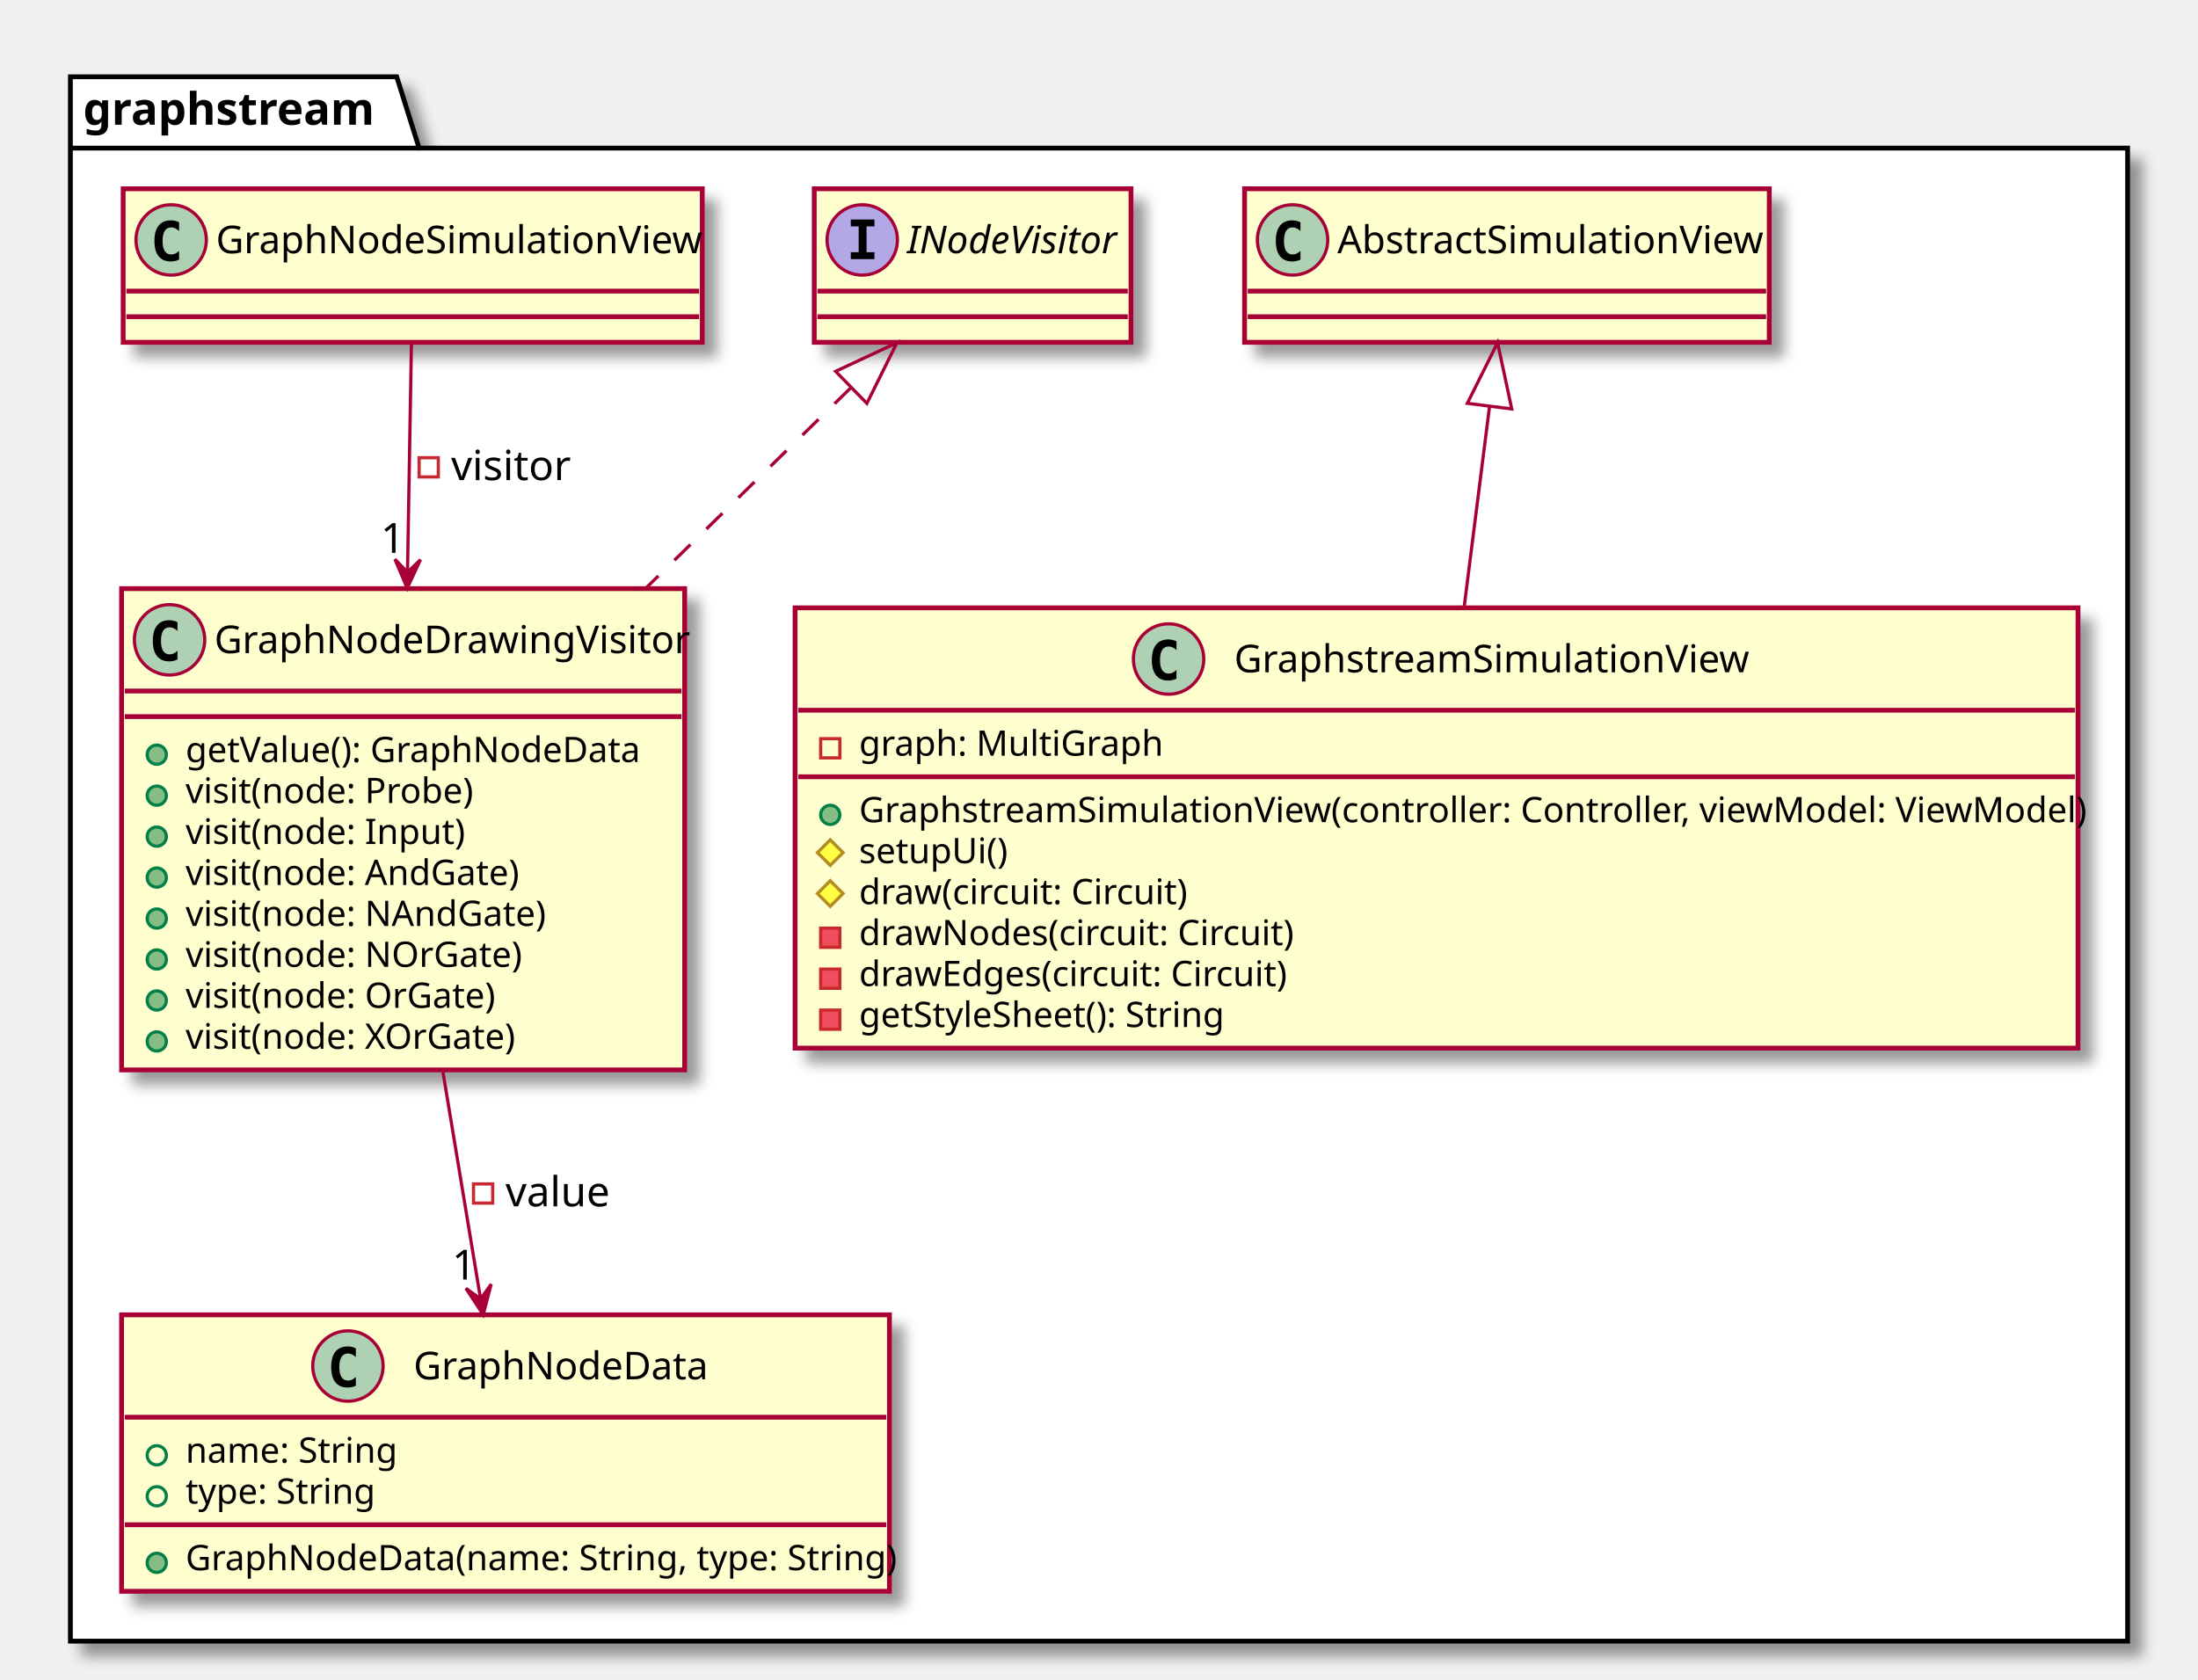
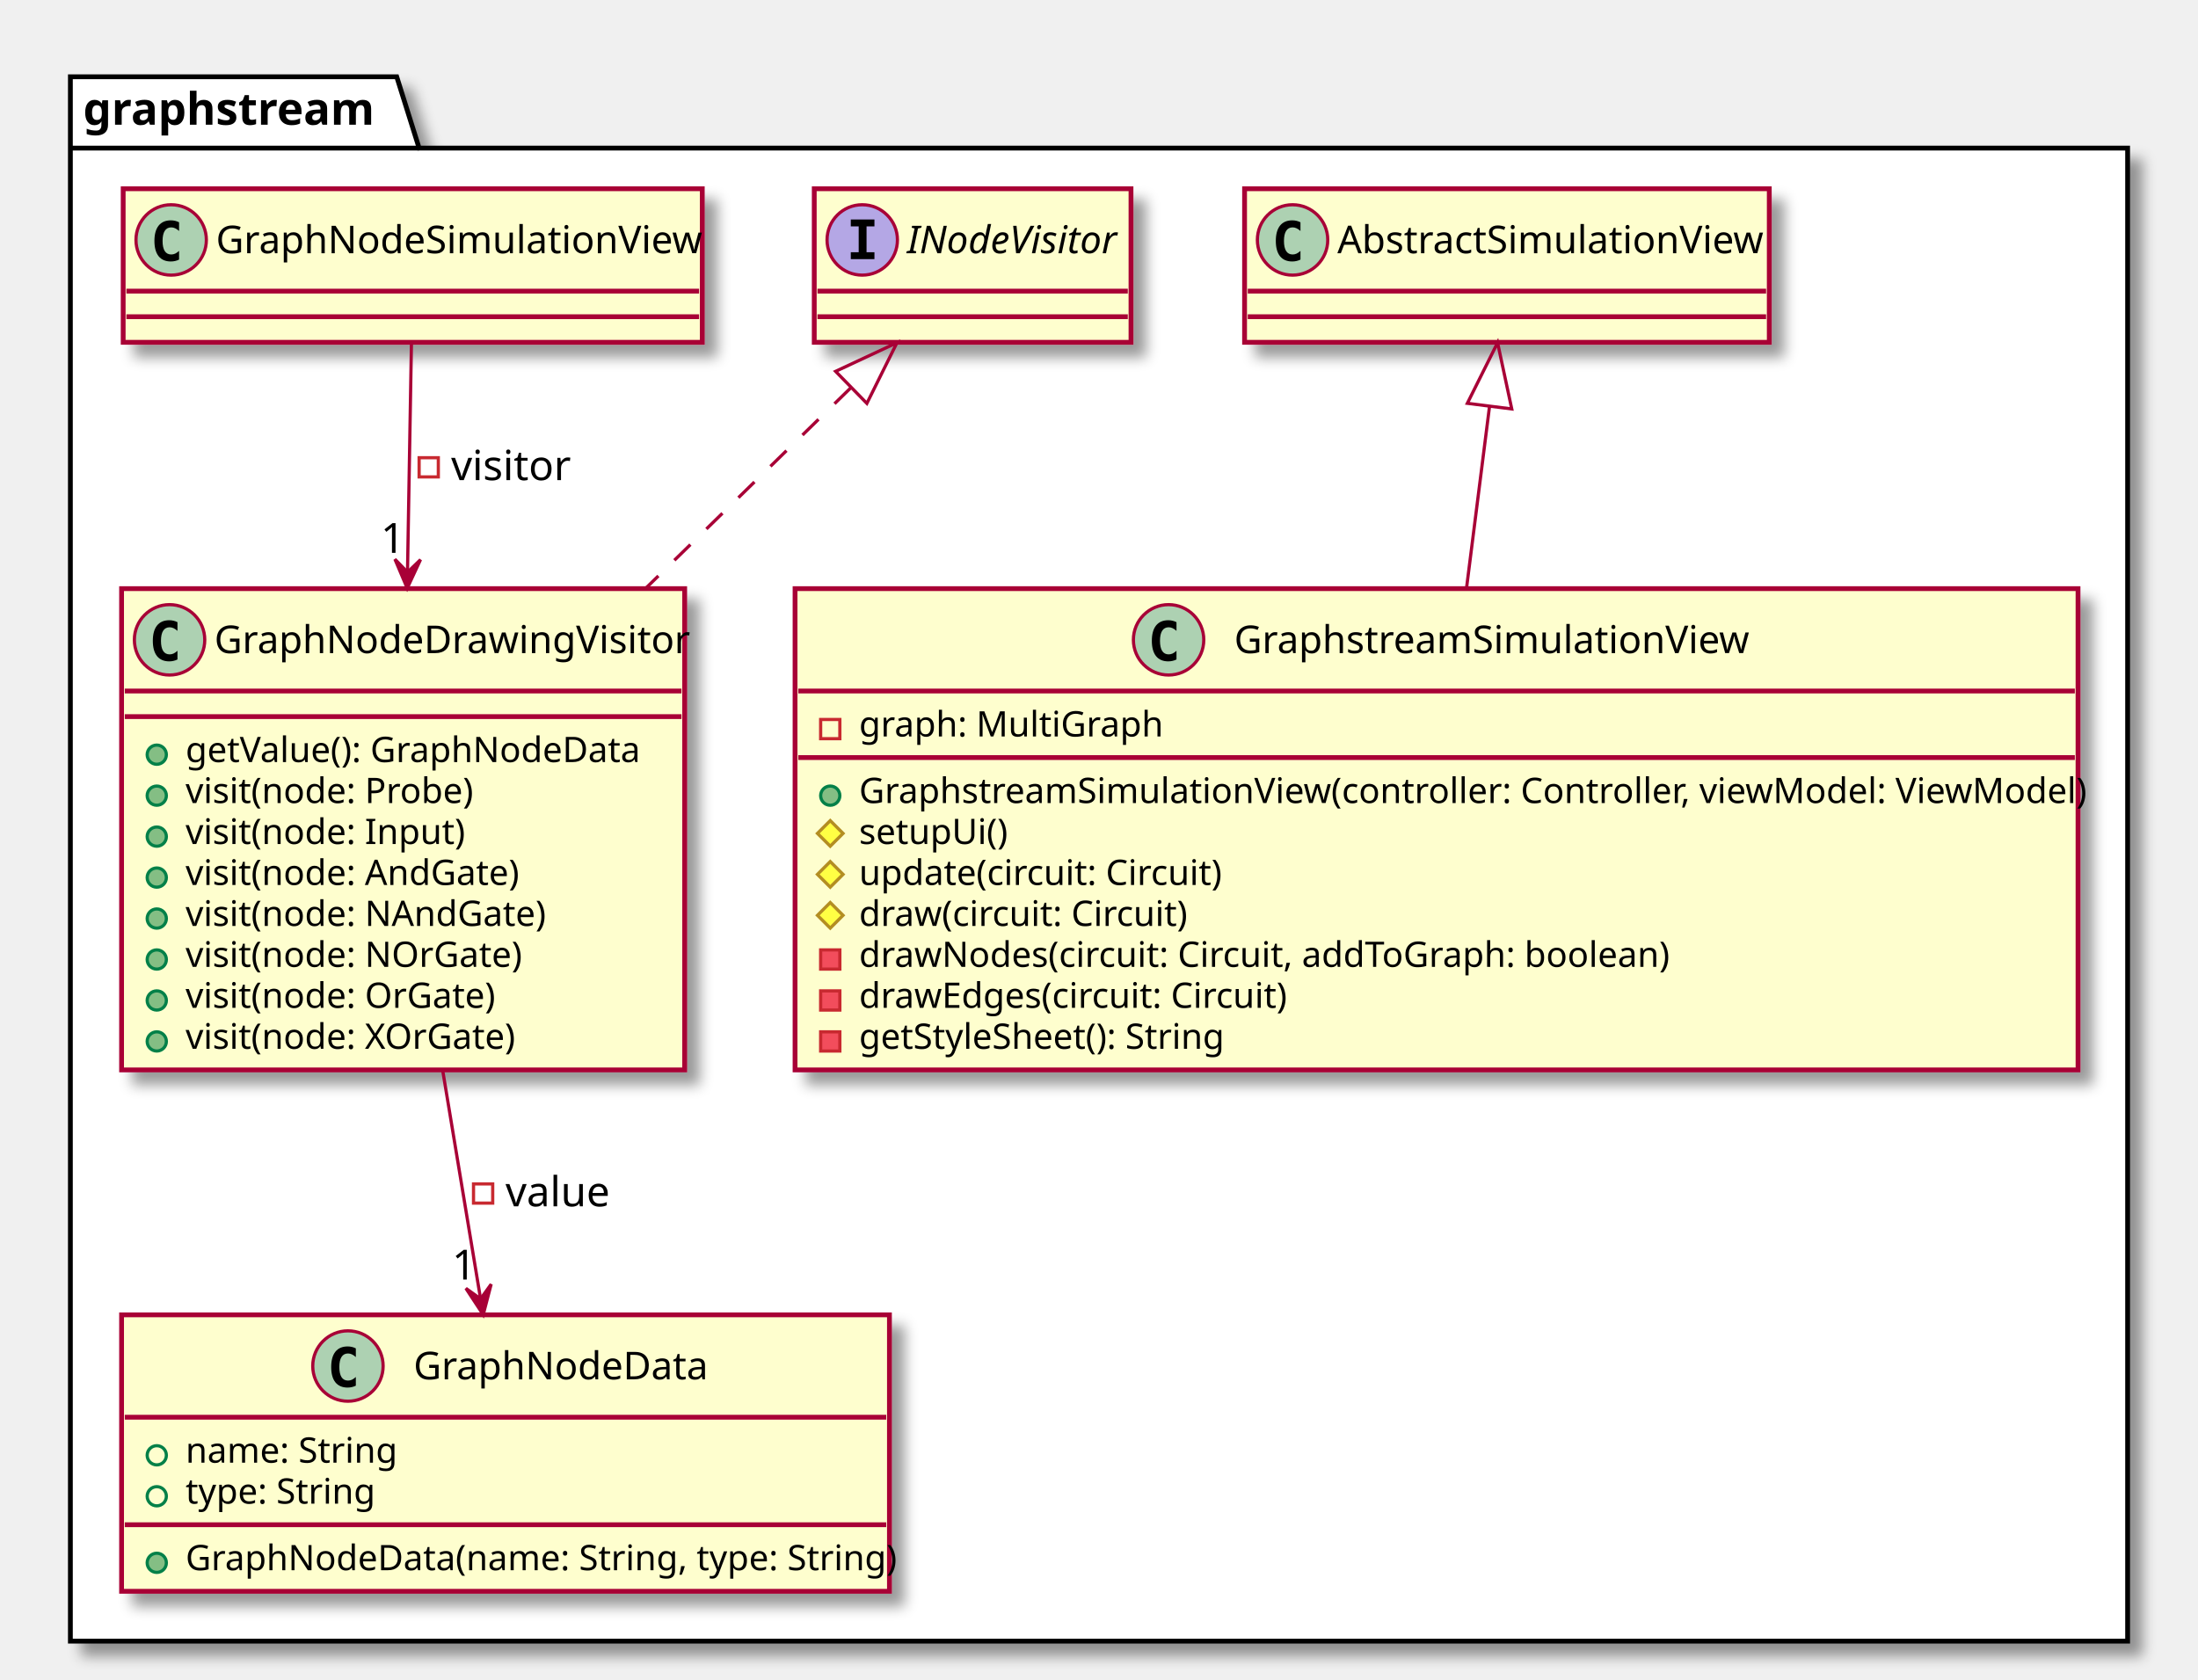
<svg xmlns="http://www.w3.org/2000/svg" contentScriptType="application/ecmascript" contentStyleType="text/css" height="525px" preserveAspectRatio="none" style="width:687px;height:525px;" version="1.1" viewBox="0 0 687 525" width="687px" zoomAndPan="magnify">
  <defs>
-     <filter height="300%" id="f1h1v8w6ewp89g" width="300%" x="-1" y="-1">
+     <filter height="300%" id="f16w699bqhr65y" width="300%" x="-1" y="-1">
      <feGaussianBlur result="blurOut" stdDeviation="2.0" />
      <feColorMatrix in="blurOut" result="blurOut2" type="matrix" values="0 0 0 0 0 0 0 0 0 0 0 0 0 0 0 0 0 0 .4 0" />
      <feOffset dx="4.0" dy="4.0" in="blurOut2" result="blurOut3" />
      <feBlend in="SourceGraphic" in2="blurOut3" mode="normal" />
    </filter>
  </defs>
  <g>
-     <polygon fill="#FFFFFF" filter="url(#f1h1v8w6ewp89g)" points="22,24,124,24,131,46.297,665,46.297,665,513,22,513,22,24" style="stroke: #000000; stroke-width: 1.5;" />
+     <polygon fill="#FFFFFF" filter="url(#f16w699bqhr65y)" points="22,24,124,24,131,46.297,665,46.297,665,513,22,513,22,24" style="stroke: #000000; stroke-width: 1.5;" />
    <line style="stroke: #000000; stroke-width: 1.5;" x1="22" x2="131" y1="46.297" y2="46.297" />
-     <text fill="#000000" font-family="sans-serif" font-size="14" font-weight="bold" lengthAdjust="spacingAndGlyphs" textLength="96" x="26" y="38.995">graphstream
-         </text>
-     <rect fill="#FEFECE" filter="url(#f1h1v8w6ewp89g)" height="86.414" id="GraphNodeData" style="stroke: #A80036; stroke-width: 1.5;" width="240" x="38" y="411" />
+     <text fill="#000000" font-family="sans-serif" font-size="14" font-weight="bold" lengthAdjust="spacingAndGlyphs" textLength="96" x="26" y="38.995">graphstream</text>
+     <rect fill="#FEFECE" filter="url(#f16w699bqhr65y)" height="86.414" id="GraphNodeData" style="stroke: #A80036; stroke-width: 1.5;" width="240" x="38" y="411" />
    <ellipse cx="108.75" cy="427" fill="#ADD1B2" rx="11" ry="11" style="stroke: #A80036; stroke-width: 1.0;" />
    <path d="M111.219,433.141 Q110.641,433.438 110,433.578 Q109.359,433.734 108.656,433.734 Q106.156,433.734 104.828,432.094 Q103.516,430.438 103.516,427.312 Q103.516,424.188 104.828,422.531 Q106.156,420.875 108.656,420.875 Q109.359,420.875 110,421.031 Q110.656,421.188 111.219,421.484 L111.219,424.203 Q110.594,423.625 110,423.359 Q109.406,423.078 108.781,423.078 Q107.438,423.078 106.75,424.156 Q106.062,425.219 106.062,427.312 Q106.062,429.406 106.75,430.484 Q107.438,431.547 108.781,431.547 Q109.406,431.547 110,431.281 Q110.594,431 111.219,430.422 L111.219,433.141 Z " />
-     <text fill="#000000" font-family="sans-serif" font-size="12" lengthAdjust="spacingAndGlyphs" textLength="90" x="129.25" y="431.154">GraphNodeData
-         </text>
+     <text fill="#000000" font-family="sans-serif" font-size="12" lengthAdjust="spacingAndGlyphs" textLength="90" x="129.25" y="431.154">GraphNodeData</text>
    <line style="stroke: #A80036; stroke-width: 1.5;" x1="39" x2="277" y1="443" y2="443" />
    <ellipse cx="49" cy="454.902" fill="none" rx="3" ry="3" style="stroke: #038048; stroke-width: 1.0;" />
-     <text fill="#000000" font-family="sans-serif" font-size="11" lengthAdjust="spacingAndGlyphs" textLength="63" x="58" y="457.21">name: String
-         </text>
+     <text fill="#000000" font-family="sans-serif" font-size="11" lengthAdjust="spacingAndGlyphs" textLength="63" x="58" y="457.21">name: String</text>
    <ellipse cx="49" cy="467.707" fill="none" rx="3" ry="3" style="stroke: #038048; stroke-width: 1.0;" />
-     <text fill="#000000" font-family="sans-serif" font-size="11" lengthAdjust="spacingAndGlyphs" textLength="57" x="58" y="470.015">type: String
-         </text>
+     <text fill="#000000" font-family="sans-serif" font-size="11" lengthAdjust="spacingAndGlyphs" textLength="57" x="58" y="470.015">type: String</text>
    <line style="stroke: #A80036; stroke-width: 1.5;" x1="39" x2="277" y1="476.609" y2="476.609" />
    <ellipse cx="49" cy="488.512" fill="#84BE84" rx="3" ry="3" style="stroke: #038048; stroke-width: 1.0;" />
-     <text fill="#000000" font-family="sans-serif" font-size="11" lengthAdjust="spacingAndGlyphs" textLength="214" x="58" y="490.82">GraphNodeData(name: String, type: String)
-         </text>
-     <rect fill="#FEFECE" filter="url(#f1h1v8w6ewp89g)" height="150.438" id="GraphNodeDrawingVisitor" style="stroke: #A80036; stroke-width: 1.5;" width="176" x="38" y="184" />
+     <text fill="#000000" font-family="sans-serif" font-size="11" lengthAdjust="spacingAndGlyphs" textLength="214" x="58" y="490.82">GraphNodeData(name: String, type: String)</text>
+     <rect fill="#FEFECE" filter="url(#f16w699bqhr65y)" height="150.438" id="GraphNodeDrawingVisitor" style="stroke: #A80036; stroke-width: 1.5;" width="176" x="38" y="184" />
    <ellipse cx="53" cy="200" fill="#ADD1B2" rx="11" ry="11" style="stroke: #A80036; stroke-width: 1.0;" />
    <path d="M55.469,206.141 Q54.891,206.438 54.25,206.578 Q53.609,206.734 52.906,206.734 Q50.406,206.734 49.078,205.094 Q47.766,203.438 47.766,200.312 Q47.766,197.188 49.078,195.531 Q50.406,193.875 52.906,193.875 Q53.609,193.875 54.25,194.031 Q54.906,194.188 55.469,194.484 L55.469,197.203 Q54.844,196.625 54.25,196.359 Q53.656,196.078 53.031,196.078 Q51.688,196.078 51,197.156 Q50.312,198.219 50.312,200.312 Q50.312,202.406 51,203.484 Q51.688,204.547 53.031,204.547 Q53.656,204.547 54.25,204.281 Q54.844,204 55.469,203.422 L55.469,206.141 Z " />
-     <text fill="#000000" font-family="sans-serif" font-size="12" lengthAdjust="spacingAndGlyphs" textLength="144" x="67" y="204.154">GraphNodeDrawingVisitor
-         </text>
+     <text fill="#000000" font-family="sans-serif" font-size="12" lengthAdjust="spacingAndGlyphs" textLength="144" x="67" y="204.154">GraphNodeDrawingVisitor</text>
    <line style="stroke: #A80036; stroke-width: 1.5;" x1="39" x2="213" y1="216" y2="216" />
    <line style="stroke: #A80036; stroke-width: 1.5;" x1="39" x2="213" y1="224" y2="224" />
    <ellipse cx="49" cy="235.902" fill="#84BE84" rx="3" ry="3" style="stroke: #038048; stroke-width: 1.0;" />
-     <text fill="#000000" font-family="sans-serif" font-size="11" lengthAdjust="spacingAndGlyphs" textLength="138" x="58" y="238.21">getValue(): GraphNodeData
-         </text>
+     <text fill="#000000" font-family="sans-serif" font-size="11" lengthAdjust="spacingAndGlyphs" textLength="138" x="58" y="238.21">getValue(): GraphNodeData</text>
    <ellipse cx="49" cy="248.707" fill="#84BE84" rx="3" ry="3" style="stroke: #038048; stroke-width: 1.0;" />
-     <text fill="#000000" font-family="sans-serif" font-size="11" lengthAdjust="spacingAndGlyphs" textLength="87" x="58" y="251.015">visit(node: Probe)
-         </text>
+     <text fill="#000000" font-family="sans-serif" font-size="11" lengthAdjust="spacingAndGlyphs" textLength="87" x="58" y="251.015">visit(node: Probe)</text>
    <ellipse cx="49" cy="261.512" fill="#84BE84" rx="3" ry="3" style="stroke: #038048; stroke-width: 1.0;" />
-     <text fill="#000000" font-family="sans-serif" font-size="11" lengthAdjust="spacingAndGlyphs" textLength="84" x="58" y="263.82">visit(node: Input)
-         </text>
+     <text fill="#000000" font-family="sans-serif" font-size="11" lengthAdjust="spacingAndGlyphs" textLength="84" x="58" y="263.82">visit(node: Input)</text>
    <ellipse cx="49" cy="274.316" fill="#84BE84" rx="3" ry="3" style="stroke: #038048; stroke-width: 1.0;" />
-     <text fill="#000000" font-family="sans-serif" font-size="11" lengthAdjust="spacingAndGlyphs" textLength="102" x="58" y="276.625">visit(node: AndGate)
-         </text>
+     <text fill="#000000" font-family="sans-serif" font-size="11" lengthAdjust="spacingAndGlyphs" textLength="102" x="58" y="276.625">visit(node: AndGate)</text>
    <ellipse cx="49" cy="287.121" fill="#84BE84" rx="3" ry="3" style="stroke: #038048; stroke-width: 1.0;" />
-     <text fill="#000000" font-family="sans-serif" font-size="11" lengthAdjust="spacingAndGlyphs" textLength="110" x="58" y="289.429">visit(node: NAndGate)
-         </text>
+     <text fill="#000000" font-family="sans-serif" font-size="11" lengthAdjust="spacingAndGlyphs" textLength="110" x="58" y="289.429">visit(node: NAndGate)</text>
    <ellipse cx="49" cy="299.926" fill="#84BE84" rx="3" ry="3" style="stroke: #038048; stroke-width: 1.0;" />
-     <text fill="#000000" font-family="sans-serif" font-size="11" lengthAdjust="spacingAndGlyphs" textLength="103" x="58" y="302.234">visit(node: NOrGate)
-         </text>
+     <text fill="#000000" font-family="sans-serif" font-size="11" lengthAdjust="spacingAndGlyphs" textLength="103" x="58" y="302.234">visit(node: NOrGate)</text>
    <ellipse cx="49" cy="312.731" fill="#84BE84" rx="3" ry="3" style="stroke: #038048; stroke-width: 1.0;" />
-     <text fill="#000000" font-family="sans-serif" font-size="11" lengthAdjust="spacingAndGlyphs" textLength="95" x="58" y="315.039">visit(node: OrGate)
-         </text>
+     <text fill="#000000" font-family="sans-serif" font-size="11" lengthAdjust="spacingAndGlyphs" textLength="95" x="58" y="315.039">visit(node: OrGate)</text>
    <ellipse cx="49" cy="325.535" fill="#84BE84" rx="3" ry="3" style="stroke: #038048; stroke-width: 1.0;" />
-     <text fill="#000000" font-family="sans-serif" font-size="11" lengthAdjust="spacingAndGlyphs" textLength="102" x="58" y="327.843">visit(node: XOrGate)
-         </text>
-     <rect fill="#FEFECE" filter="url(#f1h1v8w6ewp89g)" height="48" id="INodeVisitor" style="stroke: #A80036; stroke-width: 1.5;" width="99" x="254.5" y="59" />
+     <text fill="#000000" font-family="sans-serif" font-size="11" lengthAdjust="spacingAndGlyphs" textLength="102" x="58" y="327.843">visit(node: XOrGate)</text>
+     <rect fill="#FEFECE" filter="url(#f16w699bqhr65y)" height="48" id="INodeVisitor" style="stroke: #A80036; stroke-width: 1.5;" width="99" x="254.5" y="59" />
    <ellipse cx="269.5" cy="75" fill="#B4A7E5" rx="11" ry="11" style="stroke: #A80036; stroke-width: 1.0;" />
    <path d="M265.922,70.766 L265.922,68.609 L273.312,68.609 L273.312,70.766 L270.844,70.766 L270.844,78.844 L273.312,78.844 L273.312,81 L265.922,81 L265.922,78.844 L268.391,78.844 L268.391,70.766 L265.922,70.766 Z " />
-     <text fill="#000000" font-family="sans-serif" font-size="12" font-style="italic" lengthAdjust="spacingAndGlyphs" textLength="67" x="283.5" y="79.154">INodeVisitor
-         </text>
+     <text fill="#000000" font-family="sans-serif" font-size="12" font-style="italic" lengthAdjust="spacingAndGlyphs" textLength="67" x="283.5" y="79.154">INodeVisitor</text>
    <line style="stroke: #A80036; stroke-width: 1.5;" x1="255.5" x2="352.5" y1="91" y2="91" />
    <line style="stroke: #A80036; stroke-width: 1.5;" x1="255.5" x2="352.5" y1="99" y2="99" />
-     <rect fill="#FEFECE" filter="url(#f1h1v8w6ewp89g)" height="137.633" id="GraphstreamSimulationView" style="stroke: #A80036; stroke-width: 1.5;" width="401" x="248.5" y="190" />
-     <ellipse cx="365.25" cy="206" fill="#ADD1B2" rx="11" ry="11" style="stroke: #A80036; stroke-width: 1.0;" />
-     <path d="M367.719,212.141 Q367.141,212.438 366.5,212.578 Q365.859,212.734 365.156,212.734 Q362.656,212.734 361.328,211.094 Q360.016,209.438 360.016,206.312 Q360.016,203.188 361.328,201.531 Q362.656,199.875 365.156,199.875 Q365.859,199.875 366.5,200.031 Q367.156,200.188 367.719,200.484 L367.719,203.203 Q367.094,202.625 366.5,202.359 Q365.906,202.078 365.281,202.078 Q363.938,202.078 363.25,203.156 Q362.562,204.219 362.562,206.312 Q362.562,208.406 363.25,209.484 Q363.938,210.547 365.281,210.547 Q365.906,210.547 366.5,210.281 Q367.094,210 367.719,209.422 L367.719,212.141 Z " />
-     <text fill="#000000" font-family="sans-serif" font-size="12" lengthAdjust="spacingAndGlyphs" textLength="159" x="385.75" y="210.154">GraphstreamSimulationView
-         </text>
-     <line style="stroke: #A80036; stroke-width: 1.5;" x1="249.5" x2="648.5" y1="222" y2="222" />
-     <rect fill="none" height="6" style="stroke: #C82930; stroke-width: 1.0;" width="6" x="256.5" y="230.902" />
-     <text fill="#000000" font-family="sans-serif" font-size="11" lengthAdjust="spacingAndGlyphs" textLength="89" x="268.5" y="236.21">graph: MultiGraph
-         </text>
-     <line style="stroke: #A80036; stroke-width: 1.5;" x1="249.5" x2="648.5" y1="242.805" y2="242.805" />
-     <ellipse cx="259.5" cy="254.707" fill="#84BE84" rx="3" ry="3" style="stroke: #038048; stroke-width: 1.0;" />
-     <text fill="#000000" font-family="sans-serif" font-size="11" lengthAdjust="spacingAndGlyphs" textLength="375" x="268.5" y="257.015">GraphstreamSimulationView(controller: Controller, viewModel: ViewModel)
-         </text>
-     <polygon fill="#FFFF44" points="259.5,262.512,263.5,266.512,259.5,270.512,255.5,266.512" style="stroke: #B38D22; stroke-width: 1.0;" />
-     <text fill="#000000" font-family="sans-serif" font-size="11" lengthAdjust="spacingAndGlyphs" textLength="46" x="268.5" y="269.82">setupUi()
-         </text>
-     <polygon fill="#FFFF44" points="259.5,275.316,263.5,279.316,259.5,283.316,255.5,279.316" style="stroke: #B38D22; stroke-width: 1.0;" />
-     <text fill="#000000" font-family="sans-serif" font-size="11" lengthAdjust="spacingAndGlyphs" textLength="104" x="268.5" y="282.625">draw(circuit: Circuit)
-         </text>
-     <rect fill="#F24D5C" height="6" style="stroke: #C82930; stroke-width: 1.0;" width="6" x="256.5" y="290.121" />
-     <text fill="#000000" font-family="sans-serif" font-size="11" lengthAdjust="spacingAndGlyphs" textLength="135" x="268.5" y="295.429">drawNodes(circuit: Circuit)
-         </text>
-     <rect fill="#F24D5C" height="6" style="stroke: #C82930; stroke-width: 1.0;" width="6" x="256.5" y="302.926" />
-     <text fill="#000000" font-family="sans-serif" font-size="11" lengthAdjust="spacingAndGlyphs" textLength="133" x="268.5" y="308.234">drawEdges(circuit: Circuit)
-         </text>
-     <rect fill="#F24D5C" height="6" style="stroke: #C82930; stroke-width: 1.0;" width="6" x="256.5" y="315.731" />
-     <text fill="#000000" font-family="sans-serif" font-size="11" lengthAdjust="spacingAndGlyphs" textLength="112" x="268.5" y="321.039">getStyleSheet(): String
-         </text>
-     <rect fill="#FEFECE" filter="url(#f1h1v8w6ewp89g)" height="48" id="AbstractSimulationView" style="stroke: #A80036; stroke-width: 1.5;" width="164" x="389" y="59" />
+     <rect fill="#FEFECE" filter="url(#f16w699bqhr65y)" height="150.438" id="GraphstreamSimulationView" style="stroke: #A80036; stroke-width: 1.5;" width="401" x="248.5" y="184" />
+     <ellipse cx="365.25" cy="200" fill="#ADD1B2" rx="11" ry="11" style="stroke: #A80036; stroke-width: 1.0;" />
+     <path d="M367.719,206.141 Q367.141,206.438 366.5,206.578 Q365.859,206.734 365.156,206.734 Q362.656,206.734 361.328,205.094 Q360.016,203.438 360.016,200.312 Q360.016,197.188 361.328,195.531 Q362.656,193.875 365.156,193.875 Q365.859,193.875 366.5,194.031 Q367.156,194.188 367.719,194.484 L367.719,197.203 Q367.094,196.625 366.5,196.359 Q365.906,196.078 365.281,196.078 Q363.938,196.078 363.25,197.156 Q362.562,198.219 362.562,200.312 Q362.562,202.406 363.25,203.484 Q363.938,204.547 365.281,204.547 Q365.906,204.547 366.5,204.281 Q367.094,204 367.719,203.422 L367.719,206.141 Z " />
+     <text fill="#000000" font-family="sans-serif" font-size="12" lengthAdjust="spacingAndGlyphs" textLength="159" x="385.75" y="204.154">GraphstreamSimulationView</text>
+     <line style="stroke: #A80036; stroke-width: 1.5;" x1="249.5" x2="648.5" y1="216" y2="216" />
+     <rect fill="none" height="6" style="stroke: #C82930; stroke-width: 1.0;" width="6" x="256.5" y="224.902" />
+     <text fill="#000000" font-family="sans-serif" font-size="11" lengthAdjust="spacingAndGlyphs" textLength="89" x="268.5" y="230.21">graph: MultiGraph</text>
+     <line style="stroke: #A80036; stroke-width: 1.5;" x1="249.5" x2="648.5" y1="236.805" y2="236.805" />
+     <ellipse cx="259.5" cy="248.707" fill="#84BE84" rx="3" ry="3" style="stroke: #038048; stroke-width: 1.0;" />
+     <text fill="#000000" font-family="sans-serif" font-size="11" lengthAdjust="spacingAndGlyphs" textLength="375" x="268.5" y="251.015">GraphstreamSimulationView(controller: Controller, viewModel: ViewModel)</text>
+     <polygon fill="#FFFF44" points="259.5,256.512,263.5,260.512,259.5,264.512,255.5,260.512" style="stroke: #B38D22; stroke-width: 1.0;" />
+     <text fill="#000000" font-family="sans-serif" font-size="11" lengthAdjust="spacingAndGlyphs" textLength="46" x="268.5" y="263.82">setupUi()</text>
+     <polygon fill="#FFFF44" points="259.5,269.316,263.5,273.316,259.5,277.316,255.5,273.316" style="stroke: #B38D22; stroke-width: 1.0;" />
+     <text fill="#000000" font-family="sans-serif" font-size="11" lengthAdjust="spacingAndGlyphs" textLength="113" x="268.5" y="276.625">update(circuit: Circuit)</text>
+     <polygon fill="#FFFF44" points="259.5,282.121,263.5,286.121,259.5,290.121,255.5,286.121" style="stroke: #B38D22; stroke-width: 1.0;" />
+     <text fill="#000000" font-family="sans-serif" font-size="11" lengthAdjust="spacingAndGlyphs" textLength="104" x="268.5" y="289.429">draw(circuit: Circuit)</text>
+     <rect fill="#F24D5C" height="6" style="stroke: #C82930; stroke-width: 1.0;" width="6" x="256.5" y="296.926" />
+     <text fill="#000000" font-family="sans-serif" font-size="11" lengthAdjust="spacingAndGlyphs" textLength="246" x="268.5" y="302.234">drawNodes(circuit: Circuit, addToGraph: boolean)</text>
+     <rect fill="#F24D5C" height="6" style="stroke: #C82930; stroke-width: 1.0;" width="6" x="256.5" y="309.731" />
+     <text fill="#000000" font-family="sans-serif" font-size="11" lengthAdjust="spacingAndGlyphs" textLength="133" x="268.5" y="315.039">drawEdges(circuit: Circuit)</text>
+     <rect fill="#F24D5C" height="6" style="stroke: #C82930; stroke-width: 1.0;" width="6" x="256.5" y="322.535" />
+     <text fill="#000000" font-family="sans-serif" font-size="11" lengthAdjust="spacingAndGlyphs" textLength="112" x="268.5" y="327.843">getStyleSheet(): String</text>
+     <rect fill="#FEFECE" filter="url(#f16w699bqhr65y)" height="48" id="AbstractSimulationView" style="stroke: #A80036; stroke-width: 1.5;" width="164" x="389" y="59" />
    <ellipse cx="404" cy="75" fill="#ADD1B2" rx="11" ry="11" style="stroke: #A80036; stroke-width: 1.0;" />
    <path d="M406.469,81.141 Q405.891,81.438 405.25,81.578 Q404.609,81.734 403.906,81.734 Q401.406,81.734 400.078,80.094 Q398.766,78.438 398.766,75.312 Q398.766,72.188 400.078,70.531 Q401.406,68.875 403.906,68.875 Q404.609,68.875 405.25,69.031 Q405.906,69.188 406.469,69.484 L406.469,72.203 Q405.844,71.625 405.25,71.359 Q404.656,71.078 404.031,71.078 Q402.688,71.078 402,72.156 Q401.312,73.219 401.312,75.312 Q401.312,77.406 402,78.484 Q402.688,79.547 404.031,79.547 Q404.656,79.547 405.25,79.281 Q405.844,79 406.469,78.422 L406.469,81.141 Z " />
-     <text fill="#000000" font-family="sans-serif" font-size="12" lengthAdjust="spacingAndGlyphs" textLength="132" x="418" y="79.154">AbstractSimulationView
-         </text>
+     <text fill="#000000" font-family="sans-serif" font-size="12" lengthAdjust="spacingAndGlyphs" textLength="132" x="418" y="79.154">AbstractSimulationView</text>
    <line style="stroke: #A80036; stroke-width: 1.5;" x1="390" x2="552" y1="91" y2="91" />
    <line style="stroke: #A80036; stroke-width: 1.5;" x1="390" x2="552" y1="99" y2="99" />
-     <rect fill="#FEFECE" filter="url(#f1h1v8w6ewp89g)" height="48" id="GraphNodeSimulationView" style="stroke: #A80036; stroke-width: 1.5;" width="181" x="38.5" y="59" />
+     <rect fill="#FEFECE" filter="url(#f16w699bqhr65y)" height="48" id="GraphNodeSimulationView" style="stroke: #A80036; stroke-width: 1.5;" width="181" x="38.5" y="59" />
    <ellipse cx="53.5" cy="75" fill="#ADD1B2" rx="11" ry="11" style="stroke: #A80036; stroke-width: 1.0;" />
    <path d="M55.969,81.141 Q55.391,81.438 54.75,81.578 Q54.109,81.734 53.406,81.734 Q50.906,81.734 49.578,80.094 Q48.266,78.438 48.266,75.312 Q48.266,72.188 49.578,70.531 Q50.906,68.875 53.406,68.875 Q54.109,68.875 54.75,69.031 Q55.406,69.188 55.969,69.484 L55.969,72.203 Q55.344,71.625 54.75,71.359 Q54.156,71.078 53.531,71.078 Q52.188,71.078 51.5,72.156 Q50.812,73.219 50.812,75.312 Q50.812,77.406 51.5,78.484 Q52.188,79.547 53.531,79.547 Q54.156,79.547 54.75,79.281 Q55.344,79 55.969,78.422 L55.969,81.141 Z " />
-     <text fill="#000000" font-family="sans-serif" font-size="12" lengthAdjust="spacingAndGlyphs" textLength="149" x="67.5" y="79.154">GraphNodeSimulationView
-         </text>
+     <text fill="#000000" font-family="sans-serif" font-size="12" lengthAdjust="spacingAndGlyphs" textLength="149" x="67.5" y="79.154">GraphNodeSimulationView</text>
    <line style="stroke: #A80036; stroke-width: 1.5;" x1="39.5" x2="218.5" y1="91" y2="91" />
    <line style="stroke: #A80036; stroke-width: 1.5;" x1="39.5" x2="218.5" y1="99" y2="99" />
    <path d="M265.84,121.3 C247.14,139.58 223.93,162.27 201.84,183.87 " fill="none" id="INodeVisitor-GraphNodeDrawingVisitor" style="stroke: #A80036; stroke-width: 1.0; stroke-dasharray: 7.0,7.0;" />
    <polygon fill="none" points="261.17,116.08,280.36,107.11,270.95,126.09,261.17,116.08" style="stroke: #A80036; stroke-width: 1.0;" />
    <path d="M138.28,334.07 C142.28,358.18 146.6,384.27 150.18,405.85 " fill="none" id="GraphNodeDrawingVisitor-GraphNodeData" style="stroke: #A80036; stroke-width: 1.0;" />
    <polygon fill="#A80036" points="151.03,410.95,153.514,401.42,150.217,406.017,145.62,402.72,151.03,410.95" style="stroke: #A80036; stroke-width: 1.0;" />
    <rect fill="none" height="6" style="stroke: #C82930; stroke-width: 1.0;" width="6" x="148" y="370.075" />
-     <text fill="#000000" font-family="sans-serif" font-size="13" lengthAdjust="spacingAndGlyphs" textLength="33" x="158" y="377.081">value
-         </text>
-     <text fill="#000000" font-family="sans-serif" font-size="13" lengthAdjust="spacingAndGlyphs" textLength="8" x="141.282" y="399.954">1
-         </text>
-     <path d="M465.54,127.22 C463.15,146.08 460.3,168.64 457.64,189.68 " fill="none" id="AbstractSimulationView-GraphstreamSimulationView" style="stroke: #A80036; stroke-width: 1.0;" />
+     <text fill="#000000" font-family="sans-serif" font-size="13" lengthAdjust="spacingAndGlyphs" textLength="33" x="158" y="377.081">value</text>
+     <text fill="#000000" font-family="sans-serif" font-size="13" lengthAdjust="spacingAndGlyphs" textLength="8" x="141.282" y="399.954">1</text>
+     <path d="M465.54,127.2 C463.37,144.34 460.82,164.54 458.37,183.87 " fill="none" id="AbstractSimulationView-GraphstreamSimulationView" style="stroke: #A80036; stroke-width: 1.0;" />
    <polygon fill="none" points="458.63,126.07,468.08,107.11,472.51,127.83,458.63,126.07" style="stroke: #A80036; stroke-width: 1.0;" />
    <path d="M128.6,107.11 C128.28,125.57 127.82,152.58 127.37,178.67 " fill="none" id="GraphNodeSimulationView-GraphNodeDrawingVisitor" style="stroke: #A80036; stroke-width: 1.0;" />
    <polygon fill="#A80036" points="127.28,183.87,131.434,174.94,127.366,178.871,123.435,174.803,127.28,183.87" style="stroke: #A80036; stroke-width: 1.0;" />
    <rect fill="none" height="6" style="stroke: #C82930; stroke-width: 1.0;" width="6" x="131" y="143.076" />
-     <text fill="#000000" font-family="sans-serif" font-size="13" lengthAdjust="spacingAndGlyphs" textLength="36" x="141" y="150.081">visitor
-         </text>
-     <text fill="#000000" font-family="sans-serif" font-size="13" lengthAdjust="spacingAndGlyphs" textLength="8" x="119.012" y="172.803">1
-         </text>
+     <text fill="#000000" font-family="sans-serif" font-size="13" lengthAdjust="spacingAndGlyphs" textLength="36" x="141" y="150.081">visitor</text>
+     <text fill="#000000" font-family="sans-serif" font-size="13" lengthAdjust="spacingAndGlyphs" textLength="8" x="119.012" y="172.803">1</text>
  </g>
</svg>
